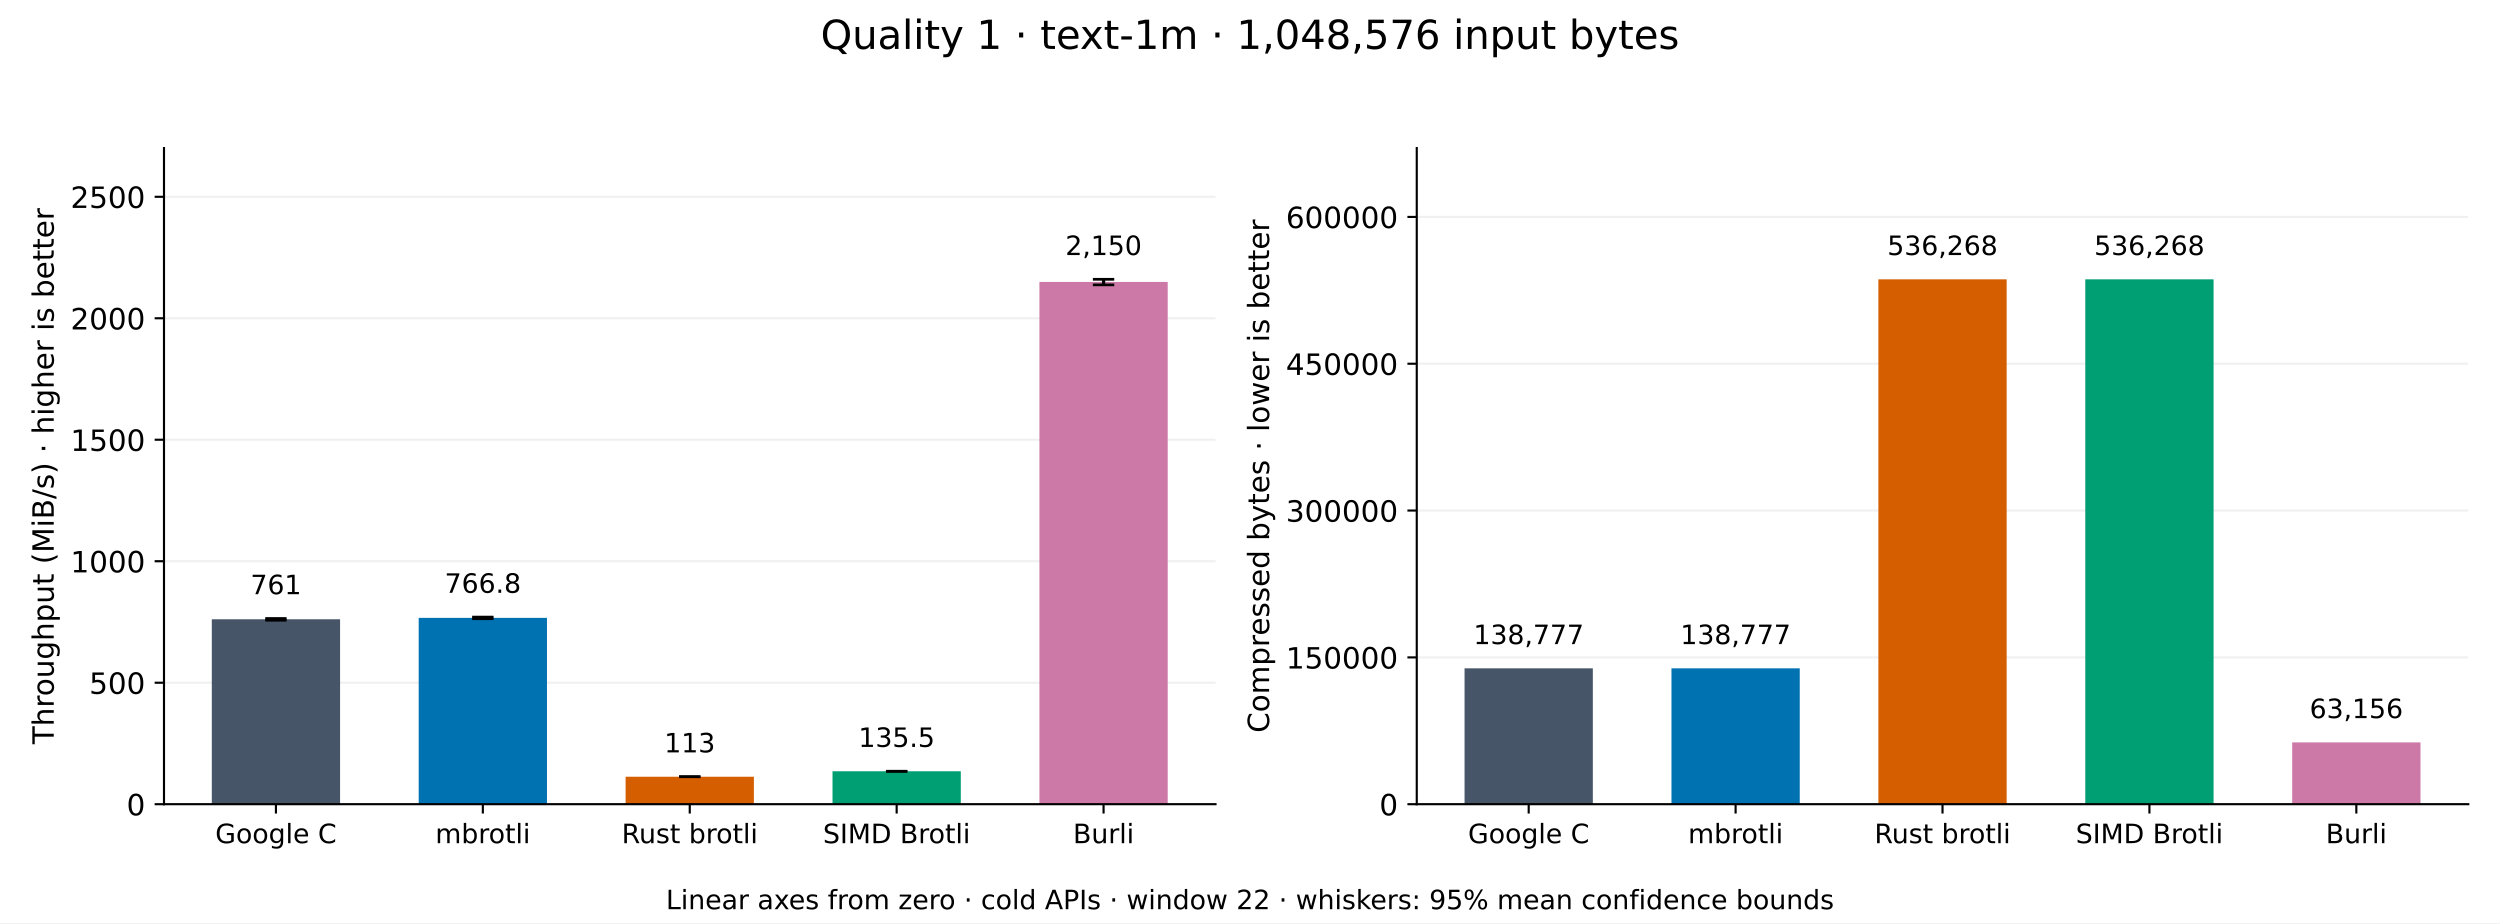
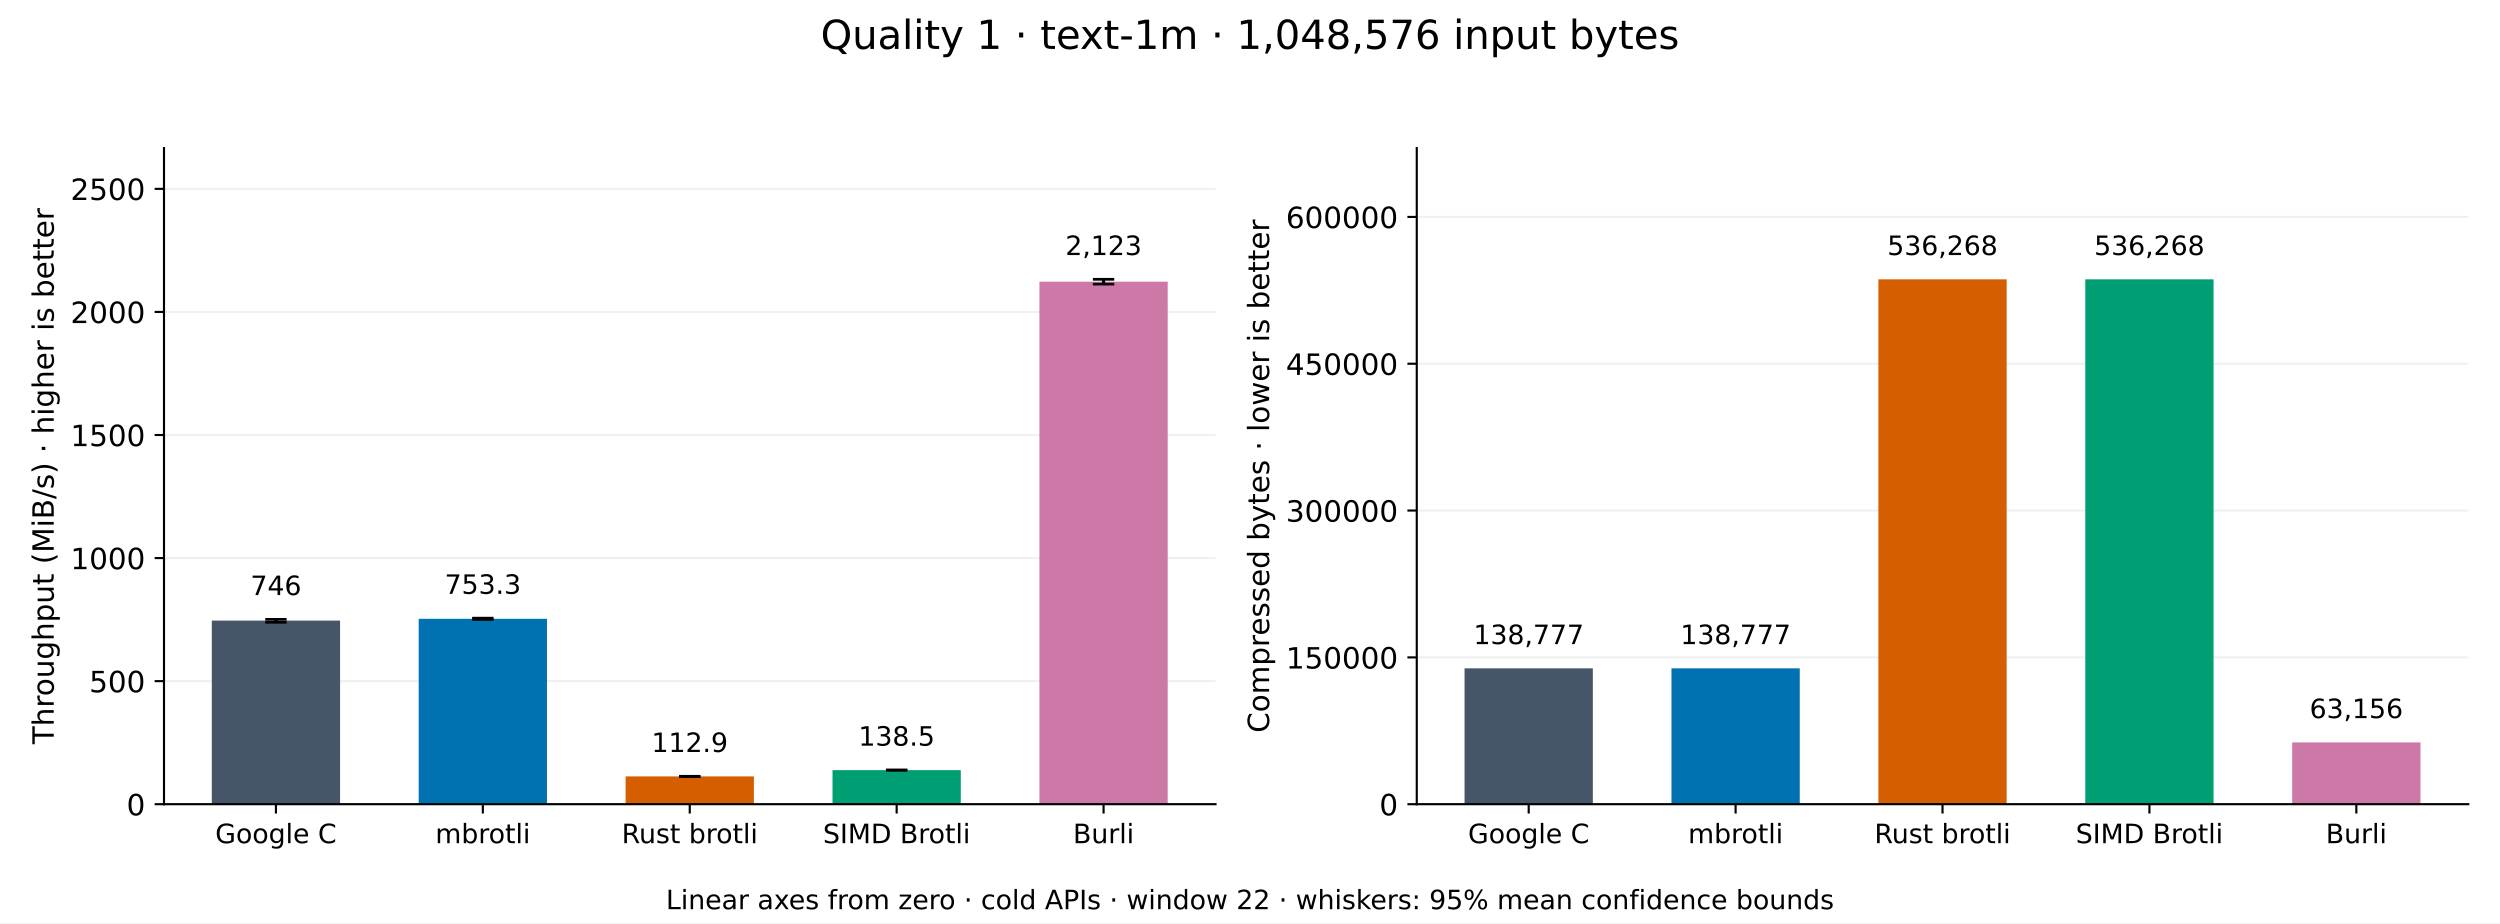
<svg xmlns="http://www.w3.org/2000/svg" xmlns:xlink="http://www.w3.org/1999/xlink" width="936pt" height="345.6pt" viewBox="0 0 936 345.6" version="1.1">
  <defs>
    <style type="text/css">*{stroke-linejoin: round; stroke-linecap: butt}</style>
  </defs>
  <g id="figure_1">
    <g id="patch_1">
      <path d="M 0 345.6 L 936 345.6 L 936 0 L 0 0 z " style="fill: #ffffff" />
    </g>
    <g id="axes_1">
      <g id="patch_2">
        <path d="M 61.4 301.088 L 455.085 301.088 L 455.085 55.44 L 61.4 55.44 z " style="fill: #ffffff" />
      </g>
      <g id="matplotlib.axis_1">
        <g id="xtick_1">
          <g id="line2d_1">
            <defs>
              <path id="m3d63aaa0ea" d="M 0 0 L 0 3.5 " style="stroke: #000000; stroke-width: 0.8" />
            </defs>
            <g>
              <use xlink:href="#m3d63aaa0ea" x="103.309" y="301.088" style="stroke: #000000; stroke-width: 0.8" />
            </g>
          </g>
          <g id="text_1">
            <text style="font-size: 10px; font-family: 'DejaVu Sans', 'Bitstream Vera Sans', 'Computer Modern Sans Serif', 'Lucida Grande', 'Verdana', 'Geneva', 'Lucid', 'Arial', 'Helvetica', 'Avant Garde', sans-serif; text-anchor: middle" x="103.309" y="315.686" transform="rotate(-0 103.3094 315.6864)">Google C</text>
          </g>
        </g>
        <g id="xtick_2">
          <g id="line2d_2">
            <g>
              <use xlink:href="#m3d63aaa0ea" x="180.776" y="301.088" style="stroke: #000000; stroke-width: 0.8" />
            </g>
          </g>
          <g id="text_2">
            <text style="font-size: 10px; font-family: 'DejaVu Sans', 'Bitstream Vera Sans', 'Computer Modern Sans Serif', 'Lucida Grande', 'Verdana', 'Geneva', 'Lucid', 'Arial', 'Helvetica', 'Avant Garde', sans-serif; text-anchor: middle" x="180.776" y="315.686" transform="rotate(-0 180.776 315.6864)">mbrotli</text>
          </g>
        </g>
        <g id="xtick_3">
          <g id="line2d_3">
            <g>
              <use xlink:href="#m3d63aaa0ea" x="258.243" y="301.088" style="stroke: #000000; stroke-width: 0.8" />
            </g>
          </g>
          <g id="text_3">
            <text style="font-size: 10px; font-family: 'DejaVu Sans', 'Bitstream Vera Sans', 'Computer Modern Sans Serif', 'Lucida Grande', 'Verdana', 'Geneva', 'Lucid', 'Arial', 'Helvetica', 'Avant Garde', sans-serif; text-anchor: middle" x="258.243" y="315.686" transform="rotate(-0 258.2425 315.6864)">Rust brotli</text>
          </g>
        </g>
        <g id="xtick_4">
          <g id="line2d_4">
            <g>
              <use xlink:href="#m3d63aaa0ea" x="335.709" y="301.088" style="stroke: #000000; stroke-width: 0.8" />
            </g>
          </g>
          <g id="text_4">
            <text style="font-size: 10px; font-family: 'DejaVu Sans', 'Bitstream Vera Sans', 'Computer Modern Sans Serif', 'Lucida Grande', 'Verdana', 'Geneva', 'Lucid', 'Arial', 'Helvetica', 'Avant Garde', sans-serif; text-anchor: middle" x="335.709" y="315.686" transform="rotate(-0 335.709 315.6864)">SIMD Brotli</text>
          </g>
        </g>
        <g id="xtick_5">
          <g id="line2d_5">
            <g>
              <use xlink:href="#m3d63aaa0ea" x="413.176" y="301.088" style="stroke: #000000; stroke-width: 0.8" />
            </g>
          </g>
          <g id="text_5">
            <text style="font-size: 10px; font-family: 'DejaVu Sans', 'Bitstream Vera Sans', 'Computer Modern Sans Serif', 'Lucida Grande', 'Verdana', 'Geneva', 'Lucid', 'Arial', 'Helvetica', 'Avant Garde', sans-serif; text-anchor: middle" x="413.176" y="315.686" transform="rotate(-0 413.1756 315.6864)">Burli</text>
          </g>
        </g>
      </g>
      <g id="matplotlib.axis_2">
        <g id="ytick_1">
          <g id="line2d_6">
            <path d="M 61.4 301.088 L 455.085 301.088 " clip-path="url(#pcc1e418cbf)" style="fill: none; stroke: #b0b0b0; stroke-opacity: 0.18; stroke-width: 0.8; stroke-linecap: square" />
          </g>
          <g id="line2d_7">
            <defs>
              <path id="mb6c034703b" d="M 0 0 L -3.5 0 " style="stroke: #000000; stroke-width: 0.8" />
            </defs>
            <g>
              <use xlink:href="#mb6c034703b" x="61.4" y="301.088" style="stroke: #000000; stroke-width: 0.8" />
            </g>
          </g>
          <g id="text_6">
            <text style="font-size: 11px; font-family: 'DejaVu Sans', 'Bitstream Vera Sans', 'Computer Modern Sans Serif', 'Lucida Grande', 'Verdana', 'Geneva', 'Lucid', 'Arial', 'Helvetica', 'Avant Garde', sans-serif; text-anchor: end" x="54.4" y="305.267" transform="rotate(-0 54.4 305.2671)">0</text>
          </g>
        </g>
        <g id="ytick_2">
          <g id="line2d_8">
-             <path d="M 61.4 255.606 L 455.085 255.606 " clip-path="url(#pcc1e418cbf)" style="fill: none; stroke: #b0b0b0; stroke-opacity: 0.18; stroke-width: 0.8; stroke-linecap: square" />
+             <path d="M 61.4 255.011 L 455.085 255.011 " clip-path="url(#pcc1e418cbf)" style="fill: none; stroke: #b0b0b0; stroke-opacity: 0.18; stroke-width: 0.8; stroke-linecap: square" />
          </g>
          <g id="line2d_9">
            <g>
-               <use xlink:href="#mb6c034703b" x="61.4" y="255.606" style="stroke: #000000; stroke-width: 0.8" />
+               <use xlink:href="#mb6c034703b" x="61.4" y="255.011" style="stroke: #000000; stroke-width: 0.8" />
            </g>
          </g>
          <g id="text_7">
-             <text style="font-size: 11px; font-family: 'DejaVu Sans', 'Bitstream Vera Sans', 'Computer Modern Sans Serif', 'Lucida Grande', 'Verdana', 'Geneva', 'Lucid', 'Arial', 'Helvetica', 'Avant Garde', sans-serif; text-anchor: end" x="54.4" y="259.785" transform="rotate(-0 54.4 259.785)">500</text>
+             <text style="font-size: 11px; font-family: 'DejaVu Sans', 'Bitstream Vera Sans', 'Computer Modern Sans Serif', 'Lucida Grande', 'Verdana', 'Geneva', 'Lucid', 'Arial', 'Helvetica', 'Avant Garde', sans-serif; text-anchor: end" x="54.4" y="259.19" transform="rotate(-0 54.4 259.1897)">500</text>
          </g>
        </g>
        <g id="ytick_3">
          <g id="line2d_10">
-             <path d="M 61.4 210.124 L 455.085 210.124 " clip-path="url(#pcc1e418cbf)" style="fill: none; stroke: #b0b0b0; stroke-opacity: 0.18; stroke-width: 0.8; stroke-linecap: square" />
+             <path d="M 61.4 208.933 L 455.085 208.933 " clip-path="url(#pcc1e418cbf)" style="fill: none; stroke: #b0b0b0; stroke-opacity: 0.18; stroke-width: 0.8; stroke-linecap: square" />
          </g>
          <g id="line2d_11">
            <g>
-               <use xlink:href="#mb6c034703b" x="61.4" y="210.124" style="stroke: #000000; stroke-width: 0.8" />
+               <use xlink:href="#mb6c034703b" x="61.4" y="208.933" style="stroke: #000000; stroke-width: 0.8" />
            </g>
          </g>
          <g id="text_8">
-             <text style="font-size: 11px; font-family: 'DejaVu Sans', 'Bitstream Vera Sans', 'Computer Modern Sans Serif', 'Lucida Grande', 'Verdana', 'Geneva', 'Lucid', 'Arial', 'Helvetica', 'Avant Garde', sans-serif; text-anchor: end" x="54.4" y="214.303" transform="rotate(-0 54.4 214.3029)">1000</text>
+             <text style="font-size: 11px; font-family: 'DejaVu Sans', 'Bitstream Vera Sans', 'Computer Modern Sans Serif', 'Lucida Grande', 'Verdana', 'Geneva', 'Lucid', 'Arial', 'Helvetica', 'Avant Garde', sans-serif; text-anchor: end" x="54.4" y="213.112" transform="rotate(-0 54.4 213.1123)">1000</text>
          </g>
        </g>
        <g id="ytick_4">
          <g id="line2d_12">
-             <path d="M 61.4 164.642 L 455.085 164.642 " clip-path="url(#pcc1e418cbf)" style="fill: none; stroke: #b0b0b0; stroke-opacity: 0.18; stroke-width: 0.8; stroke-linecap: square" />
+             <path d="M 61.4 162.856 L 455.085 162.856 " clip-path="url(#pcc1e418cbf)" style="fill: none; stroke: #b0b0b0; stroke-opacity: 0.18; stroke-width: 0.8; stroke-linecap: square" />
          </g>
          <g id="line2d_13">
            <g>
-               <use xlink:href="#mb6c034703b" x="61.4" y="164.642" style="stroke: #000000; stroke-width: 0.8" />
+               <use xlink:href="#mb6c034703b" x="61.4" y="162.856" style="stroke: #000000; stroke-width: 0.8" />
            </g>
          </g>
          <g id="text_9">
-             <text style="font-size: 11px; font-family: 'DejaVu Sans', 'Bitstream Vera Sans', 'Computer Modern Sans Serif', 'Lucida Grande', 'Verdana', 'Geneva', 'Lucid', 'Arial', 'Helvetica', 'Avant Garde', sans-serif; text-anchor: end" x="54.4" y="168.821" transform="rotate(-0 54.4 168.8208)">1500</text>
+             <text style="font-size: 11px; font-family: 'DejaVu Sans', 'Bitstream Vera Sans', 'Computer Modern Sans Serif', 'Lucida Grande', 'Verdana', 'Geneva', 'Lucid', 'Arial', 'Helvetica', 'Avant Garde', sans-serif; text-anchor: end" x="54.4" y="167.035" transform="rotate(-0 54.4 167.0348)">1500</text>
          </g>
        </g>
        <g id="ytick_5">
          <g id="line2d_14">
-             <path d="M 61.4 119.159 L 455.085 119.159 " clip-path="url(#pcc1e418cbf)" style="fill: none; stroke: #b0b0b0; stroke-opacity: 0.18; stroke-width: 0.8; stroke-linecap: square" />
+             <path d="M 61.4 116.778 L 455.085 116.778 " clip-path="url(#pcc1e418cbf)" style="fill: none; stroke: #b0b0b0; stroke-opacity: 0.18; stroke-width: 0.8; stroke-linecap: square" />
          </g>
          <g id="line2d_15">
            <g>
-               <use xlink:href="#mb6c034703b" x="61.4" y="119.159" style="stroke: #000000; stroke-width: 0.8" />
+               <use xlink:href="#mb6c034703b" x="61.4" y="116.778" style="stroke: #000000; stroke-width: 0.8" />
            </g>
          </g>
          <g id="text_10">
-             <text style="font-size: 11px; font-family: 'DejaVu Sans', 'Bitstream Vera Sans', 'Computer Modern Sans Serif', 'Lucida Grande', 'Verdana', 'Geneva', 'Lucid', 'Arial', 'Helvetica', 'Avant Garde', sans-serif; text-anchor: end" x="54.4" y="123.339" transform="rotate(-0 54.4 123.3386)">2000</text>
+             <text style="font-size: 11px; font-family: 'DejaVu Sans', 'Bitstream Vera Sans', 'Computer Modern Sans Serif', 'Lucida Grande', 'Verdana', 'Geneva', 'Lucid', 'Arial', 'Helvetica', 'Avant Garde', sans-serif; text-anchor: end" x="54.4" y="120.957" transform="rotate(-0 54.4 120.9574)">2000</text>
          </g>
        </g>
        <g id="ytick_6">
          <g id="line2d_16">
-             <path d="M 61.4 73.677 L 455.085 73.677 " clip-path="url(#pcc1e418cbf)" style="fill: none; stroke: #b0b0b0; stroke-opacity: 0.18; stroke-width: 0.8; stroke-linecap: square" />
+             <path d="M 61.4 70.701 L 455.085 70.701 " clip-path="url(#pcc1e418cbf)" style="fill: none; stroke: #b0b0b0; stroke-opacity: 0.18; stroke-width: 0.8; stroke-linecap: square" />
          </g>
          <g id="line2d_17">
            <g>
-               <use xlink:href="#mb6c034703b" x="61.4" y="73.677" style="stroke: #000000; stroke-width: 0.8" />
+               <use xlink:href="#mb6c034703b" x="61.4" y="70.701" style="stroke: #000000; stroke-width: 0.8" />
            </g>
          </g>
          <g id="text_11">
-             <text style="font-size: 11px; font-family: 'DejaVu Sans', 'Bitstream Vera Sans', 'Computer Modern Sans Serif', 'Lucida Grande', 'Verdana', 'Geneva', 'Lucid', 'Arial', 'Helvetica', 'Avant Garde', sans-serif; text-anchor: end" x="54.4" y="77.857" transform="rotate(-0 54.4 77.85651)">2500</text>
+             <text style="font-size: 11px; font-family: 'DejaVu Sans', 'Bitstream Vera Sans', 'Computer Modern Sans Serif', 'Lucida Grande', 'Verdana', 'Geneva', 'Lucid', 'Arial', 'Helvetica', 'Avant Garde', sans-serif; text-anchor: end" x="54.4" y="74.88" transform="rotate(-0 54.4 74.87992)">2500</text>
          </g>
        </g>
        <g id="text_12">
          <text style="font-size: 11px; font-family: 'DejaVu Sans', 'Bitstream Vera Sans', 'Computer Modern Sans Serif', 'Lucida Grande', 'Verdana', 'Geneva', 'Lucid', 'Arial', 'Helvetica', 'Avant Garde', sans-serif; text-anchor: middle" x="20.117" y="178.264" transform="rotate(-90 20.11734 178.264)">Throughput (MiB/s) · higher is better</text>
        </g>
      </g>
      <g id="patch_3">
-         <path d="M 79.295 301.088 L 127.324 301.088 L 127.324 231.861 L 79.295 231.861 z " clip-path="url(#pcc1e418cbf)" style="fill: #475569" />
+         <path d="M 79.295 301.088 L 127.324 301.088 L 127.324 232.341 L 79.295 232.341 z " clip-path="url(#pcc1e418cbf)" style="fill: #475569" />
      </g>
      <g id="patch_4">
-         <path d="M 156.761 301.088 L 204.791 301.088 L 204.791 231.335 L 156.761 231.335 z " clip-path="url(#pcc1e418cbf)" style="fill: #0072b2" />
+         <path d="M 156.761 301.088 L 204.791 301.088 L 204.791 231.67 L 156.761 231.67 z " clip-path="url(#pcc1e418cbf)" style="fill: #0072b2" />
      </g>
      <g id="patch_5">
-         <path d="M 234.228 301.088 L 282.257 301.088 L 282.257 290.807 L 234.228 290.807 z " clip-path="url(#pcc1e418cbf)" style="fill: #d55e00" />
+         <path d="M 234.228 301.088 L 282.257 301.088 L 282.257 290.688 L 234.228 290.688 z " clip-path="url(#pcc1e418cbf)" style="fill: #d55e00" />
      </g>
      <g id="patch_6">
-         <path d="M 311.694 301.088 L 359.724 301.088 L 359.724 288.758 L 311.694 288.758 z " clip-path="url(#pcc1e418cbf)" style="fill: #009e73" />
+         <path d="M 311.694 301.088 L 359.724 301.088 L 359.724 288.327 L 311.694 288.327 z " clip-path="url(#pcc1e418cbf)" style="fill: #009e73" />
      </g>
      <g id="patch_7">
-         <path d="M 389.161 301.088 L 437.19 301.088 L 437.19 105.556 L 389.161 105.556 z " clip-path="url(#pcc1e418cbf)" style="fill: #cc79a7" />
+         <path d="M 389.161 301.088 L 437.19 301.088 L 437.19 105.45 L 389.161 105.45 z " clip-path="url(#pcc1e418cbf)" style="fill: #cc79a7" />
      </g>
      <g id="LineCollection_1">
-         <path d="M 103.309 232.223 L 103.309 231.548 " clip-path="url(#pcc1e418cbf)" style="fill: none; stroke: #000000; stroke-width: 1.2" />
-         <path d="M 180.776 231.654 L 180.776 231.028 " clip-path="url(#pcc1e418cbf)" style="fill: none; stroke: #000000; stroke-width: 1.2" />
-         <path d="M 258.243 290.835 L 258.243 290.777 " clip-path="url(#pcc1e418cbf)" style="fill: none; stroke: #000000; stroke-width: 1.2" />
-         <path d="M 335.709 288.787 L 335.709 288.729 " clip-path="url(#pcc1e418cbf)" style="fill: none; stroke: #000000; stroke-width: 1.2" />
-         <path d="M 413.176 106.66 L 413.176 104.57 " clip-path="url(#pcc1e418cbf)" style="fill: none; stroke: #000000; stroke-width: 1.2" />
+         <path d="M 103.309 232.994 L 103.309 231.874 " clip-path="url(#pcc1e418cbf)" style="fill: none; stroke: #000000; stroke-width: 1.2" />
+         <path d="M 180.776 231.933 L 180.776 231.419 " clip-path="url(#pcc1e418cbf)" style="fill: none; stroke: #000000; stroke-width: 1.2" />
+         <path d="M 258.243 290.75 L 258.243 290.634 " clip-path="url(#pcc1e418cbf)" style="fill: none; stroke: #000000; stroke-width: 1.2" />
+         <path d="M 335.709 288.391 L 335.709 288.265 " clip-path="url(#pcc1e418cbf)" style="fill: none; stroke: #000000; stroke-width: 1.2" />
+         <path d="M 413.176 106.37 L 413.176 104.57 " clip-path="url(#pcc1e418cbf)" style="fill: none; stroke: #000000; stroke-width: 1.2" />
      </g>
      <g id="line2d_18">
        <defs>
          <path id="ma4d3aa00d3" d="M 4 0 L -4 -0 " style="stroke: #000000" />
        </defs>
        <g clip-path="url(#pcc1e418cbf)">
-           <use xlink:href="#ma4d3aa00d3" x="103.309" y="232.223" style="fill: #1f77b4; stroke: #000000" />
-           <use xlink:href="#ma4d3aa00d3" x="180.776" y="231.654" style="fill: #1f77b4; stroke: #000000" />
-           <use xlink:href="#ma4d3aa00d3" x="258.243" y="290.835" style="fill: #1f77b4; stroke: #000000" />
-           <use xlink:href="#ma4d3aa00d3" x="335.709" y="288.787" style="fill: #1f77b4; stroke: #000000" />
-           <use xlink:href="#ma4d3aa00d3" x="413.176" y="106.66" style="fill: #1f77b4; stroke: #000000" />
+           <use xlink:href="#ma4d3aa00d3" x="103.309" y="232.994" style="fill: #1f77b4; stroke: #000000" />
+           <use xlink:href="#ma4d3aa00d3" x="180.776" y="231.933" style="fill: #1f77b4; stroke: #000000" />
+           <use xlink:href="#ma4d3aa00d3" x="258.243" y="290.75" style="fill: #1f77b4; stroke: #000000" />
+           <use xlink:href="#ma4d3aa00d3" x="335.709" y="288.391" style="fill: #1f77b4; stroke: #000000" />
+           <use xlink:href="#ma4d3aa00d3" x="413.176" y="106.37" style="fill: #1f77b4; stroke: #000000" />
        </g>
      </g>
      <g id="line2d_19">
        <g clip-path="url(#pcc1e418cbf)">
-           <use xlink:href="#ma4d3aa00d3" x="103.309" y="231.548" style="fill: #1f77b4; stroke: #000000" />
-           <use xlink:href="#ma4d3aa00d3" x="180.776" y="231.028" style="fill: #1f77b4; stroke: #000000" />
-           <use xlink:href="#ma4d3aa00d3" x="258.243" y="290.777" style="fill: #1f77b4; stroke: #000000" />
-           <use xlink:href="#ma4d3aa00d3" x="335.709" y="288.729" style="fill: #1f77b4; stroke: #000000" />
+           <use xlink:href="#ma4d3aa00d3" x="103.309" y="231.874" style="fill: #1f77b4; stroke: #000000" />
+           <use xlink:href="#ma4d3aa00d3" x="180.776" y="231.419" style="fill: #1f77b4; stroke: #000000" />
+           <use xlink:href="#ma4d3aa00d3" x="258.243" y="290.634" style="fill: #1f77b4; stroke: #000000" />
+           <use xlink:href="#ma4d3aa00d3" x="335.709" y="288.265" style="fill: #1f77b4; stroke: #000000" />
          <use xlink:href="#ma4d3aa00d3" x="413.176" y="104.57" style="fill: #1f77b4; stroke: #000000" />
        </g>
      </g>
      <g id="patch_8">
        <path d="M 61.4 301.088 L 61.4 55.44 " style="fill: none; stroke: #000000; stroke-width: 0.8; stroke-linejoin: miter; stroke-linecap: square" />
      </g>
      <g id="patch_9">
        <path d="M 61.4 301.088 L 455.085 301.088 " style="fill: none; stroke: #000000; stroke-width: 0.8; stroke-linejoin: miter; stroke-linecap: square" />
      </g>
      <g id="text_13">
        <g id="patch_10">
-           <path d="M 92.766 225.548 L 113.853 225.548 L 113.853 213.87 L 92.766 213.87 z " style="fill: #ffffff; opacity: 0.9" />
-         </g>
-         <text style="font-size: 10px; font-family: 'DejaVu Sans', 'Bitstream Vera Sans', 'Computer Modern Sans Serif', 'Lucida Grande', 'Verdana', 'Geneva', 'Lucid', 'Arial', 'Helvetica', 'Avant Garde', sans-serif; text-anchor: middle" x="103.309" y="222.468" transform="rotate(-0 103.3094 222.4681)">761</text>
+           <path d="M 92.766 225.874 L 113.853 225.874 L 113.853 214.196 L 92.766 214.196 z " style="fill: #ffffff; opacity: 0.9" />
+         </g>
+         <text style="font-size: 10px; font-family: 'DejaVu Sans', 'Bitstream Vera Sans', 'Computer Modern Sans Serif', 'Lucida Grande', 'Verdana', 'Geneva', 'Lucid', 'Arial', 'Helvetica', 'Avant Garde', sans-serif; text-anchor: middle" x="103.309" y="222.794" transform="rotate(-0 103.3094 222.7942)">746</text>
      </g>
      <g id="text_14">
        <g id="patch_11">
-           <path d="M 165.462 225.028 L 196.09 225.028 L 196.09 213.349 L 165.462 213.349 z " style="fill: #ffffff; opacity: 0.9" />
-         </g>
-         <text style="font-size: 10px; font-family: 'DejaVu Sans', 'Bitstream Vera Sans', 'Computer Modern Sans Serif', 'Lucida Grande', 'Verdana', 'Geneva', 'Lucid', 'Arial', 'Helvetica', 'Avant Garde', sans-serif; text-anchor: middle" x="180.776" y="221.948" transform="rotate(-0 180.776 221.9478)">766.8</text>
+           <path d="M 165.462 225.419 L 196.09 225.419 L 196.09 213.74 L 165.462 213.74 z " style="fill: #ffffff; opacity: 0.9" />
+         </g>
+         <text style="font-size: 10px; font-family: 'DejaVu Sans', 'Bitstream Vera Sans', 'Computer Modern Sans Serif', 'Lucida Grande', 'Verdana', 'Geneva', 'Lucid', 'Arial', 'Helvetica', 'Avant Garde', sans-serif; text-anchor: middle" x="180.776" y="222.339" transform="rotate(-0 180.776 222.3389)">753.3</text>
      </g>
      <g id="text_15">
        <g id="patch_12">
-           <path d="M 247.699 284.777 L 268.786 284.777 L 268.786 273.099 L 247.699 273.099 z " style="fill: #ffffff; opacity: 0.9" />
-         </g>
-         <text style="font-size: 10px; font-family: 'DejaVu Sans', 'Bitstream Vera Sans', 'Computer Modern Sans Serif', 'Lucida Grande', 'Verdana', 'Geneva', 'Lucid', 'Arial', 'Helvetica', 'Avant Garde', sans-serif; text-anchor: middle" x="258.243" y="281.698" transform="rotate(-0 258.2425 281.6976)">113</text>
+           <path d="M 242.928 284.634 L 273.557 284.634 L 273.557 272.956 L 242.928 272.956 z " style="fill: #ffffff; opacity: 0.9" />
+         </g>
+         <text style="font-size: 10px; font-family: 'DejaVu Sans', 'Bitstream Vera Sans', 'Computer Modern Sans Serif', 'Lucida Grande', 'Verdana', 'Geneva', 'Lucid', 'Arial', 'Helvetica', 'Avant Garde', sans-serif; text-anchor: middle" x="258.243" y="281.554" transform="rotate(-0 258.2425 281.554)">112.9</text>
      </g>
      <g id="text_16">
        <g id="patch_13">
-           <path d="M 320.395 282.729 L 351.023 282.729 L 351.023 271.051 L 320.395 271.051 z " style="fill: #ffffff; opacity: 0.9" />
-         </g>
-         <text style="font-size: 10px; font-family: 'DejaVu Sans', 'Bitstream Vera Sans', 'Computer Modern Sans Serif', 'Lucida Grande', 'Verdana', 'Geneva', 'Lucid', 'Arial', 'Helvetica', 'Avant Garde', sans-serif; text-anchor: middle" x="335.709" y="279.649" transform="rotate(-0 335.709 279.6494)">135.5</text>
+           <path d="M 320.395 282.265 L 351.023 282.265 L 351.023 270.587 L 320.395 270.587 z " style="fill: #ffffff; opacity: 0.9" />
+         </g>
+         <text style="font-size: 10px; font-family: 'DejaVu Sans', 'Bitstream Vera Sans', 'Computer Modern Sans Serif', 'Lucida Grande', 'Verdana', 'Geneva', 'Lucid', 'Arial', 'Helvetica', 'Avant Garde', sans-serif; text-anchor: middle" x="335.709" y="279.186" transform="rotate(-0 335.709 279.1858)">138.5</text>
      </g>
      <g id="text_17">
        <g id="patch_14">
          <path d="M 397.862 98.57 L 428.49 98.57 L 428.49 86.891 L 397.862 86.891 z " style="fill: #ffffff; opacity: 0.9" />
        </g>
-         <text style="font-size: 10px; font-family: 'DejaVu Sans', 'Bitstream Vera Sans', 'Computer Modern Sans Serif', 'Lucida Grande', 'Verdana', 'Geneva', 'Lucid', 'Arial', 'Helvetica', 'Avant Garde', sans-serif; text-anchor: middle" x="413.176" y="95.49" transform="rotate(-0 413.1756 95.48991)">2,150</text>
+         <text style="font-size: 10px; font-family: 'DejaVu Sans', 'Bitstream Vera Sans', 'Computer Modern Sans Serif', 'Lucida Grande', 'Verdana', 'Geneva', 'Lucid', 'Arial', 'Helvetica', 'Avant Garde', sans-serif; text-anchor: middle" x="413.176" y="95.49" transform="rotate(-0 413.1756 95.48991)">2,123</text>
      </g>
    </g>
    <g id="axes_2">
      <g id="patch_15">
        <path d="M 530.435 301.088 L 924.12 301.088 L 924.12 55.44 L 530.435 55.44 z " style="fill: #ffffff" />
      </g>
      <g id="matplotlib.axis_3">
        <g id="xtick_6">
          <g id="line2d_20">
            <g>
              <use xlink:href="#m3d63aaa0ea" x="572.344" y="301.088" style="stroke: #000000; stroke-width: 0.8" />
            </g>
          </g>
          <g id="text_18">
            <text style="font-size: 10px; font-family: 'DejaVu Sans', 'Bitstream Vera Sans', 'Computer Modern Sans Serif', 'Lucida Grande', 'Verdana', 'Geneva', 'Lucid', 'Arial', 'Helvetica', 'Avant Garde', sans-serif; text-anchor: middle" x="572.344" y="315.686" transform="rotate(-0 572.3444 315.6864)">Google C</text>
          </g>
        </g>
        <g id="xtick_7">
          <g id="line2d_21">
            <g>
              <use xlink:href="#m3d63aaa0ea" x="649.811" y="301.088" style="stroke: #000000; stroke-width: 0.8" />
            </g>
          </g>
          <g id="text_19">
            <text style="font-size: 10px; font-family: 'DejaVu Sans', 'Bitstream Vera Sans', 'Computer Modern Sans Serif', 'Lucida Grande', 'Verdana', 'Geneva', 'Lucid', 'Arial', 'Helvetica', 'Avant Garde', sans-serif; text-anchor: middle" x="649.811" y="315.686" transform="rotate(-0 649.811 315.6864)">mbrotli</text>
          </g>
        </g>
        <g id="xtick_8">
          <g id="line2d_22">
            <g>
              <use xlink:href="#m3d63aaa0ea" x="727.278" y="301.088" style="stroke: #000000; stroke-width: 0.8" />
            </g>
          </g>
          <g id="text_20">
            <text style="font-size: 10px; font-family: 'DejaVu Sans', 'Bitstream Vera Sans', 'Computer Modern Sans Serif', 'Lucida Grande', 'Verdana', 'Geneva', 'Lucid', 'Arial', 'Helvetica', 'Avant Garde', sans-serif; text-anchor: middle" x="727.278" y="315.686" transform="rotate(-0 727.2775 315.6864)">Rust brotli</text>
          </g>
        </g>
        <g id="xtick_9">
          <g id="line2d_23">
            <g>
              <use xlink:href="#m3d63aaa0ea" x="804.744" y="301.088" style="stroke: #000000; stroke-width: 0.8" />
            </g>
          </g>
          <g id="text_21">
            <text style="font-size: 10px; font-family: 'DejaVu Sans', 'Bitstream Vera Sans', 'Computer Modern Sans Serif', 'Lucida Grande', 'Verdana', 'Geneva', 'Lucid', 'Arial', 'Helvetica', 'Avant Garde', sans-serif; text-anchor: middle" x="804.744" y="315.686" transform="rotate(-0 804.744 315.6864)">SIMD Brotli</text>
          </g>
        </g>
        <g id="xtick_10">
          <g id="line2d_24">
            <g>
              <use xlink:href="#m3d63aaa0ea" x="882.211" y="301.088" style="stroke: #000000; stroke-width: 0.8" />
            </g>
          </g>
          <g id="text_22">
            <text style="font-size: 10px; font-family: 'DejaVu Sans', 'Bitstream Vera Sans', 'Computer Modern Sans Serif', 'Lucida Grande', 'Verdana', 'Geneva', 'Lucid', 'Arial', 'Helvetica', 'Avant Garde', sans-serif; text-anchor: middle" x="882.211" y="315.686" transform="rotate(-0 882.2106 315.6864)">Burli</text>
          </g>
        </g>
      </g>
      <g id="matplotlib.axis_4">
        <g id="ytick_7">
          <g id="line2d_25">
            <path d="M 530.435 301.088 L 924.12 301.088 " clip-path="url(#pe91b26eef3)" style="fill: none; stroke: #b0b0b0; stroke-opacity: 0.18; stroke-width: 0.8; stroke-linecap: square" />
          </g>
          <g id="line2d_26">
            <g>
              <use xlink:href="#mb6c034703b" x="530.435" y="301.088" style="stroke: #000000; stroke-width: 0.8" />
            </g>
          </g>
          <g id="text_23">
            <text style="font-size: 11px; font-family: 'DejaVu Sans', 'Bitstream Vera Sans', 'Computer Modern Sans Serif', 'Lucida Grande', 'Verdana', 'Geneva', 'Lucid', 'Arial', 'Helvetica', 'Avant Garde', sans-serif; text-anchor: end" x="523.435" y="305.267" transform="rotate(-0 523.435 305.2671)">0</text>
          </g>
        </g>
        <g id="ytick_8">
          <g id="line2d_27">
            <path d="M 530.435 246.12 L 924.12 246.12 " clip-path="url(#pe91b26eef3)" style="fill: none; stroke: #b0b0b0; stroke-opacity: 0.18; stroke-width: 0.8; stroke-linecap: square" />
          </g>
          <g id="line2d_28">
            <g>
              <use xlink:href="#mb6c034703b" x="530.435" y="246.12" style="stroke: #000000; stroke-width: 0.8" />
            </g>
          </g>
          <g id="text_24">
            <text style="font-size: 11px; font-family: 'DejaVu Sans', 'Bitstream Vera Sans', 'Computer Modern Sans Serif', 'Lucida Grande', 'Verdana', 'Geneva', 'Lucid', 'Arial', 'Helvetica', 'Avant Garde', sans-serif; text-anchor: end" x="523.435" y="250.299" transform="rotate(-0 523.435 250.2988)">150000</text>
          </g>
        </g>
        <g id="ytick_9">
          <g id="line2d_29">
            <path d="M 530.435 191.151 L 924.12 191.151 " clip-path="url(#pe91b26eef3)" style="fill: none; stroke: #b0b0b0; stroke-opacity: 0.18; stroke-width: 0.8; stroke-linecap: square" />
          </g>
          <g id="line2d_30">
            <g>
              <use xlink:href="#mb6c034703b" x="530.435" y="191.151" style="stroke: #000000; stroke-width: 0.8" />
            </g>
          </g>
          <g id="text_25">
            <text style="font-size: 11px; font-family: 'DejaVu Sans', 'Bitstream Vera Sans', 'Computer Modern Sans Serif', 'Lucida Grande', 'Verdana', 'Geneva', 'Lucid', 'Arial', 'Helvetica', 'Avant Garde', sans-serif; text-anchor: end" x="523.435" y="195.33" transform="rotate(-0 523.435 195.3305)">300000</text>
          </g>
        </g>
        <g id="ytick_10">
          <g id="line2d_31">
            <path d="M 530.435 136.183 L 924.12 136.183 " clip-path="url(#pe91b26eef3)" style="fill: none; stroke: #b0b0b0; stroke-opacity: 0.18; stroke-width: 0.8; stroke-linecap: square" />
          </g>
          <g id="line2d_32">
            <g>
              <use xlink:href="#mb6c034703b" x="530.435" y="136.183" style="stroke: #000000; stroke-width: 0.8" />
            </g>
          </g>
          <g id="text_26">
            <text style="font-size: 11px; font-family: 'DejaVu Sans', 'Bitstream Vera Sans', 'Computer Modern Sans Serif', 'Lucida Grande', 'Verdana', 'Geneva', 'Lucid', 'Arial', 'Helvetica', 'Avant Garde', sans-serif; text-anchor: end" x="523.435" y="140.362" transform="rotate(-0 523.435 140.3621)">450000</text>
          </g>
        </g>
        <g id="ytick_11">
          <g id="line2d_33">
            <path d="M 530.435 81.215 L 924.12 81.215 " clip-path="url(#pe91b26eef3)" style="fill: none; stroke: #b0b0b0; stroke-opacity: 0.18; stroke-width: 0.8; stroke-linecap: square" />
          </g>
          <g id="line2d_34">
            <g>
              <use xlink:href="#mb6c034703b" x="530.435" y="81.215" style="stroke: #000000; stroke-width: 0.8" />
            </g>
          </g>
          <g id="text_27">
            <text style="font-size: 11px; font-family: 'DejaVu Sans', 'Bitstream Vera Sans', 'Computer Modern Sans Serif', 'Lucida Grande', 'Verdana', 'Geneva', 'Lucid', 'Arial', 'Helvetica', 'Avant Garde', sans-serif; text-anchor: end" x="523.435" y="85.394" transform="rotate(-0 523.435 85.39379)">600000</text>
          </g>
        </g>
        <g id="text_28">
          <text style="font-size: 11px; font-family: 'DejaVu Sans', 'Bitstream Vera Sans', 'Computer Modern Sans Serif', 'Lucida Grande', 'Verdana', 'Geneva', 'Lucid', 'Arial', 'Helvetica', 'Avant Garde', sans-serif; text-anchor: middle" x="475.155" y="178.264" transform="rotate(-90 475.1548 178.264)">Compressed bytes · lower is better</text>
        </g>
      </g>
      <g id="patch_16">
        <path d="M 548.33 301.088 L 596.359 301.088 L 596.359 250.232 L 548.33 250.232 z " clip-path="url(#pe91b26eef3)" style="fill: #475569" />
      </g>
      <g id="patch_17">
        <path d="M 625.796 301.088 L 673.826 301.088 L 673.826 250.232 L 625.796 250.232 z " clip-path="url(#pe91b26eef3)" style="fill: #0072b2" />
      </g>
      <g id="patch_18">
        <path d="M 703.263 301.088 L 751.292 301.088 L 751.292 104.57 L 703.263 104.57 z " clip-path="url(#pe91b26eef3)" style="fill: #d55e00" />
      </g>
      <g id="patch_19">
        <path d="M 780.729 301.088 L 828.759 301.088 L 828.759 104.57 L 780.729 104.57 z " clip-path="url(#pe91b26eef3)" style="fill: #009e73" />
      </g>
      <g id="patch_20">
        <path d="M 858.196 301.088 L 906.225 301.088 L 906.225 277.944 L 858.196 277.944 z " clip-path="url(#pe91b26eef3)" style="fill: #cc79a7" />
      </g>
      <g id="patch_21">
        <path d="M 530.435 301.088 L 530.435 55.44 " style="fill: none; stroke: #000000; stroke-width: 0.8; stroke-linejoin: miter; stroke-linecap: square" />
      </g>
      <g id="patch_22">
        <path d="M 530.435 301.088 L 924.12 301.088 " style="fill: none; stroke: #000000; stroke-width: 0.8; stroke-linejoin: miter; stroke-linecap: square" />
      </g>
      <g id="text_29">
        <g id="patch_23">
          <path d="M 550.668 244.232 L 594.021 244.232 L 594.021 232.554 L 550.668 232.554 z " style="fill: #ffffff; opacity: 0.9" />
        </g>
        <text style="font-size: 10px; font-family: 'DejaVu Sans', 'Bitstream Vera Sans', 'Computer Modern Sans Serif', 'Lucida Grande', 'Verdana', 'Geneva', 'Lucid', 'Arial', 'Helvetica', 'Avant Garde', sans-serif; text-anchor: middle" x="572.344" y="241.153" transform="rotate(-0 572.3444 241.1527)">138,777</text>
      </g>
      <g id="text_30">
        <g id="patch_24">
          <path d="M 628.134 244.232 L 671.488 244.232 L 671.488 232.554 L 628.134 232.554 z " style="fill: #ffffff; opacity: 0.9" />
        </g>
        <text style="font-size: 10px; font-family: 'DejaVu Sans', 'Bitstream Vera Sans', 'Computer Modern Sans Serif', 'Lucida Grande', 'Verdana', 'Geneva', 'Lucid', 'Arial', 'Helvetica', 'Avant Garde', sans-serif; text-anchor: middle" x="649.811" y="241.153" transform="rotate(-0 649.811 241.1527)">138,777</text>
      </g>
      <g id="text_31">
        <g id="patch_25">
          <path d="M 705.601 98.57 L 748.954 98.57 L 748.954 86.891 L 705.601 86.891 z " style="fill: #ffffff; opacity: 0.9" />
        </g>
        <text style="font-size: 10px; font-family: 'DejaVu Sans', 'Bitstream Vera Sans', 'Computer Modern Sans Serif', 'Lucida Grande', 'Verdana', 'Geneva', 'Lucid', 'Arial', 'Helvetica', 'Avant Garde', sans-serif; text-anchor: middle" x="727.278" y="95.49" transform="rotate(-0 727.2775 95.48991)">536,268</text>
      </g>
      <g id="text_32">
        <g id="patch_26">
          <path d="M 783.067 98.57 L 826.421 98.57 L 826.421 86.891 L 783.067 86.891 z " style="fill: #ffffff; opacity: 0.9" />
        </g>
        <text style="font-size: 10px; font-family: 'DejaVu Sans', 'Bitstream Vera Sans', 'Computer Modern Sans Serif', 'Lucida Grande', 'Verdana', 'Geneva', 'Lucid', 'Arial', 'Helvetica', 'Avant Garde', sans-serif; text-anchor: middle" x="804.744" y="95.49" transform="rotate(-0 804.744 95.48991)">536,268</text>
      </g>
      <g id="text_33">
        <g id="patch_27">
          <path d="M 863.715 271.944 L 900.706 271.944 L 900.706 260.266 L 863.715 260.266 z " style="fill: #ffffff; opacity: 0.9" />
        </g>
        <text style="font-size: 10px; font-family: 'DejaVu Sans', 'Bitstream Vera Sans', 'Computer Modern Sans Serif', 'Lucida Grande', 'Verdana', 'Geneva', 'Lucid', 'Arial', 'Helvetica', 'Avant Garde', sans-serif; text-anchor: middle" x="882.211" y="268.864" transform="rotate(-0 882.2106 268.8644)">63,156</text>
      </g>
    </g>
    <g id="text_34">
      <text style="font-size: 15px; font-family: 'DejaVu Sans', 'Bitstream Vera Sans', 'Computer Modern Sans Serif', 'Lucida Grande', 'Verdana', 'Geneva', 'Lucid', 'Arial', 'Helvetica', 'Avant Garde', sans-serif; text-anchor: middle" x="468" y="18.31" transform="rotate(-0 468 18.30966)">Quality 1 · text-1m · 1,048,576 input bytes</text>
    </g>
    <g id="text_35">
      <text style="font-size: 10px; font-family: 'DejaVu Sans', 'Bitstream Vera Sans', 'Computer Modern Sans Serif', 'Lucida Grande', 'Verdana', 'Geneva', 'Lucid', 'Arial', 'Helvetica', 'Avant Garde', sans-serif; text-anchor: middle" x="468" y="340.416" transform="rotate(-0 468 340.416)">Linear axes from zero · cold APIs · window 22 · whiskers: 95% mean confidence bounds</text>
    </g>
  </g>
  <defs>
    <clipPath id="pcc1e418cbf">
      <rect x="61.4" y="55.44" width="393.685" height="245.648" />
    </clipPath>
    <clipPath id="pe91b26eef3">
      <rect x="530.435" y="55.44" width="393.685" height="245.648" />
    </clipPath>
  </defs>
</svg>
